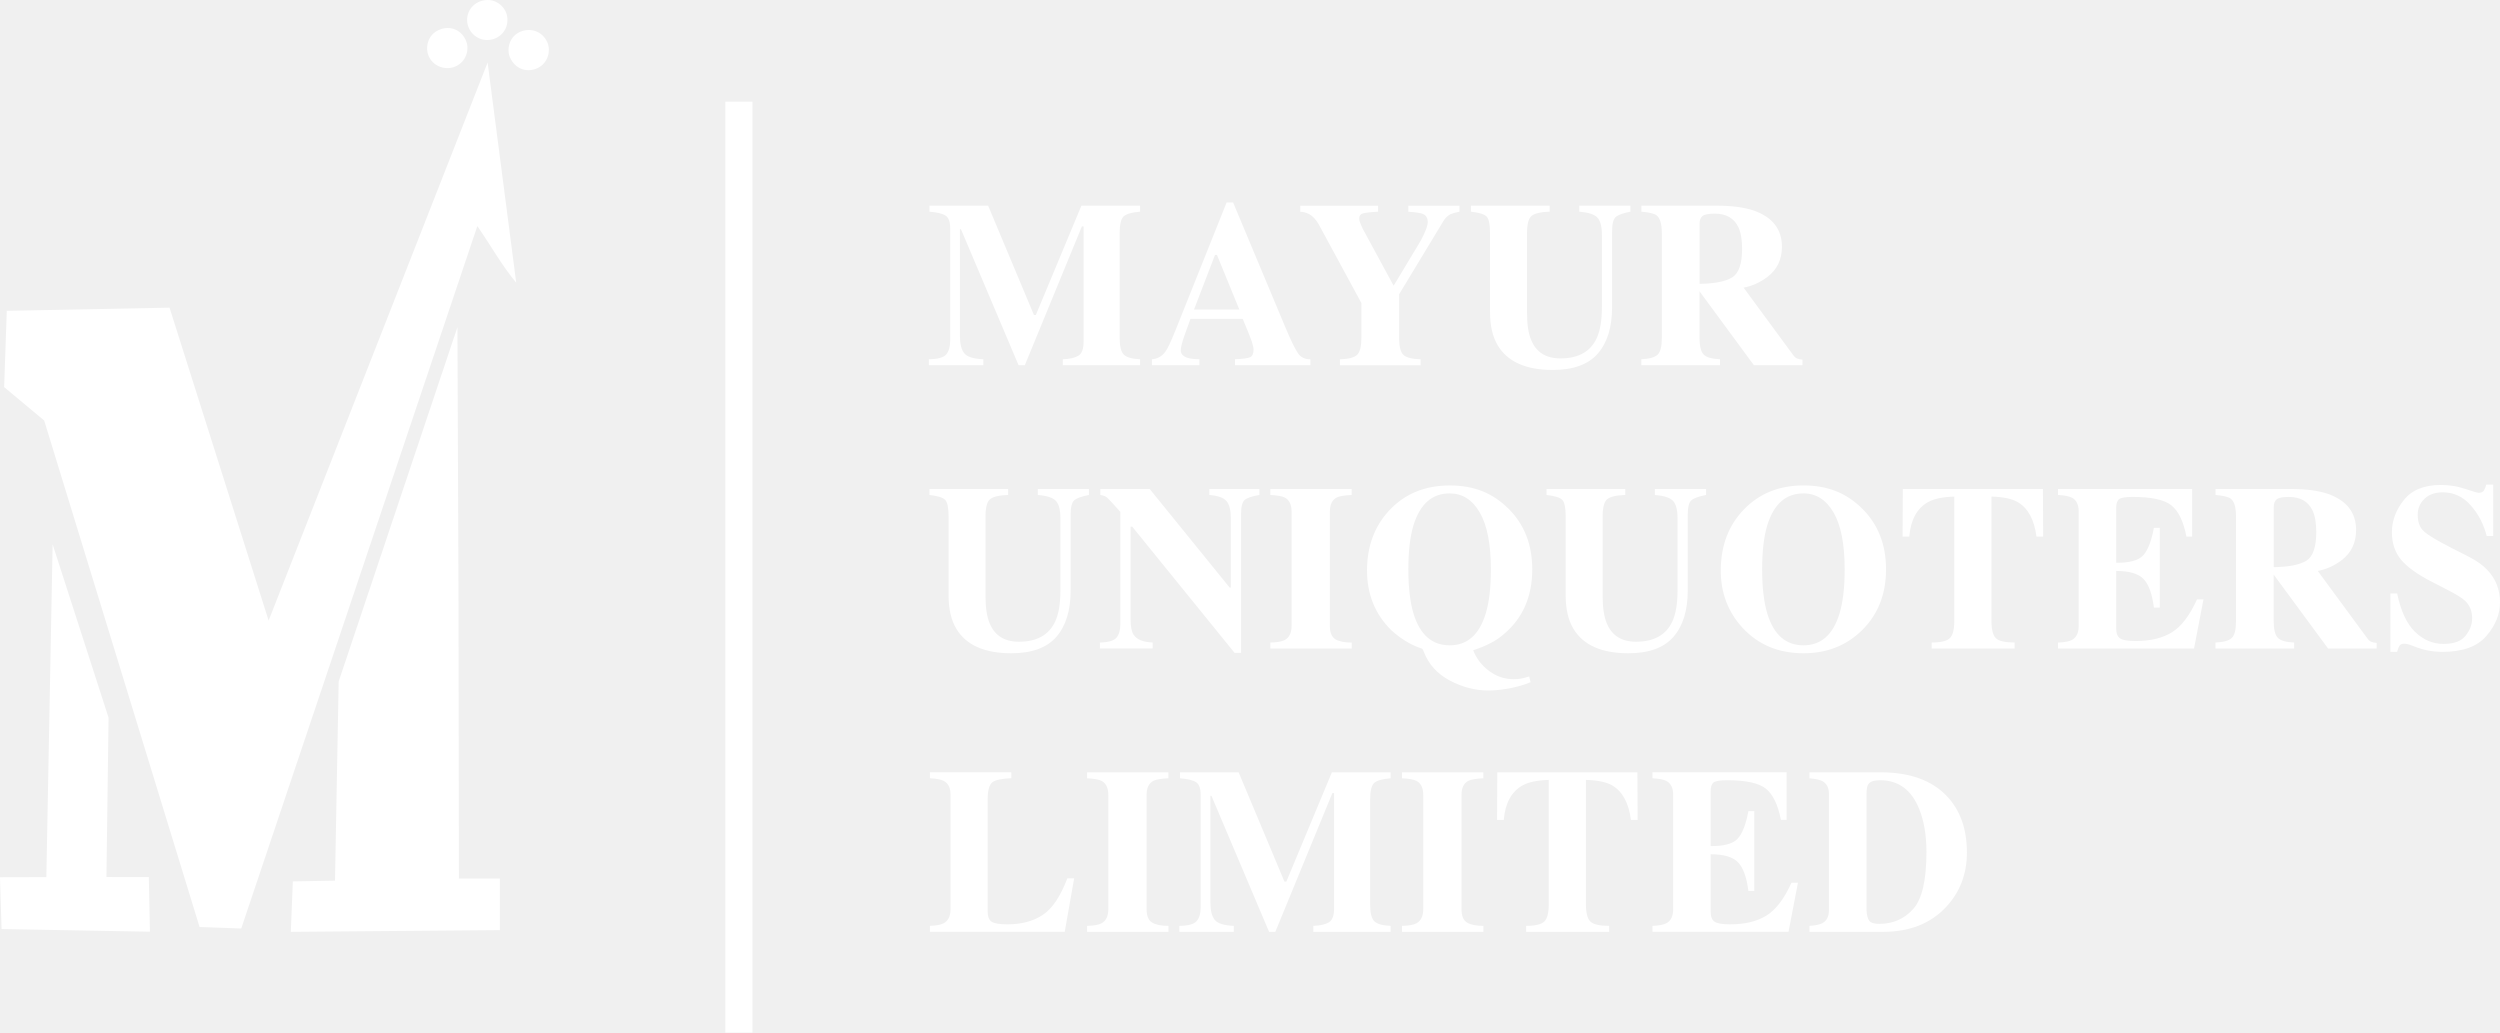
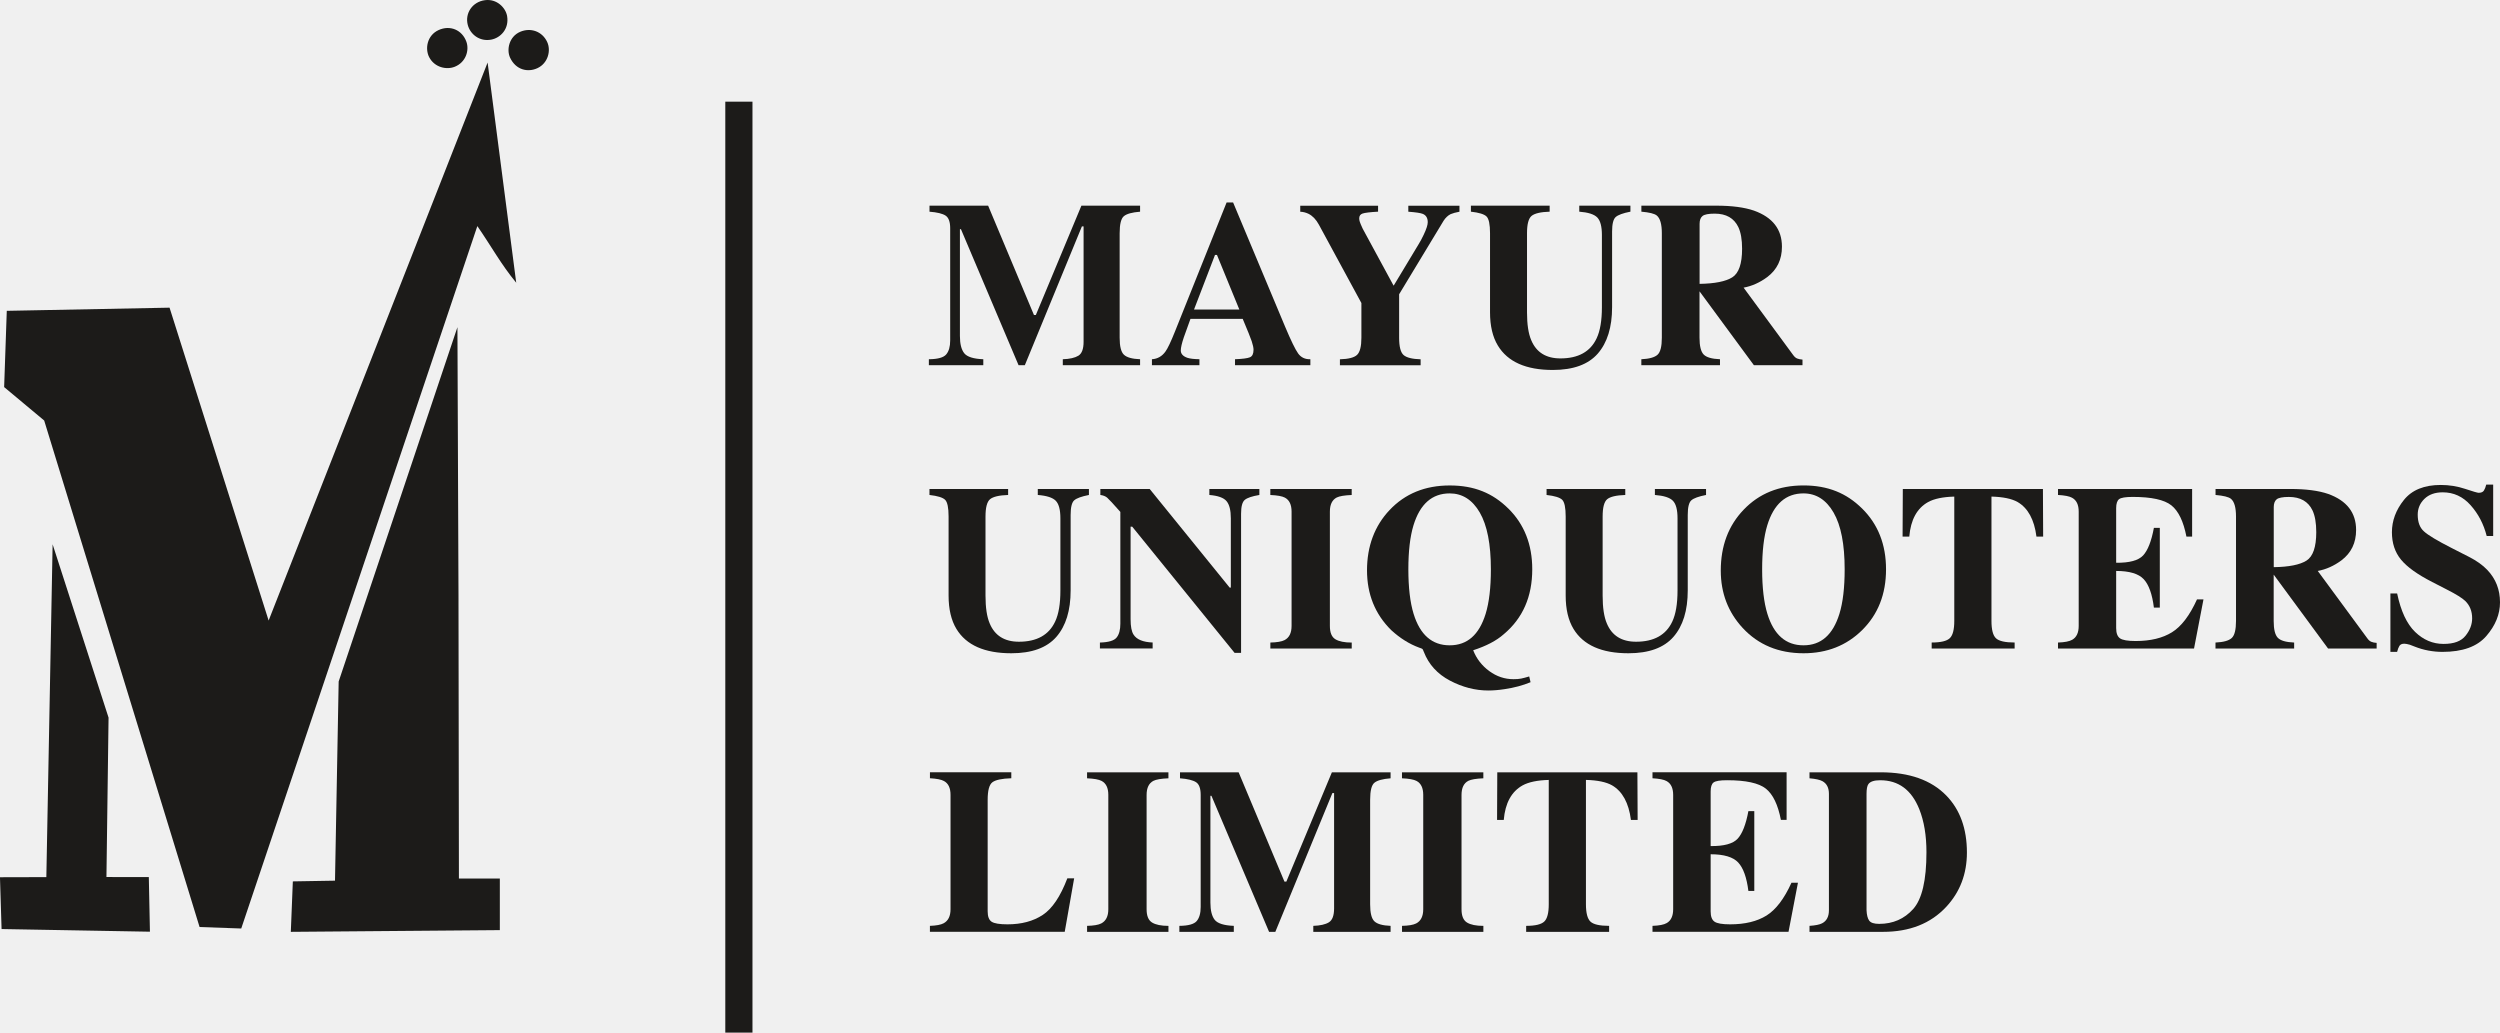
<svg xmlns="http://www.w3.org/2000/svg" width="184" height="76" viewBox="0 0 184 76" fill="none">
  <g clip-path="url(#clip0_2043_200)">
-     <path d="M3.252 30.95L0.305 28.49L0.499 22.877L12.479 22.644L19.771 45.672L35.888 4.603L37.994 20.809C36.87 19.45 36.17 18.138 35.132 16.64L17.755 68.338L14.689 68.229L3.252 30.95ZM36.788 64.662H33.776L33.745 43.782L33.667 24.08L24.926 50.159L24.656 64.817L21.553 64.87L21.404 68.584L36.788 68.457V64.662ZM10.955 64.554L7.834 64.549L7.99 52.818L3.873 40.061L3.411 64.556L-0.002 64.565L0.116 68.378L11.035 68.573L10.953 64.554H10.955ZM31.592 4.214C31.978 4.958 32.859 5.162 33.477 4.91C34.305 4.572 34.545 3.688 34.329 3.079C34.019 2.204 33.131 1.826 32.283 2.212C31.434 2.598 31.264 3.581 31.59 4.214H31.592ZM34.427 1.831C34.606 2.522 35.291 3.076 36.147 2.918C36.834 2.791 37.486 2.133 37.323 1.182C37.218 0.572 36.567 -0.105 35.692 0.013C34.758 0.138 34.208 0.985 34.427 1.831ZM37.541 4.243C37.963 5.148 38.847 5.35 39.562 5.013C40.332 4.651 40.568 3.725 40.274 3.092C39.906 2.3 39.056 2.019 38.3 2.335C37.461 2.686 37.271 3.662 37.541 4.243Z" fill="white" />
-     <path d="M54.382 7.484V76" stroke="white" stroke-width="2" stroke-miterlimit="10" />
-     <path d="M68.368 26.44C69.02 26.434 69.444 26.317 69.64 26.087C69.836 25.857 69.934 25.514 69.934 25.056V16.801C69.934 16.329 69.821 16.02 69.598 15.871C69.375 15.722 68.978 15.625 68.411 15.581V15.139H72.727L76.098 23.182H76.239L79.591 15.139H83.91V15.581C83.33 15.627 82.935 15.733 82.723 15.906C82.511 16.077 82.406 16.498 82.406 17.167V24.854C82.406 25.493 82.511 25.911 82.723 26.109C82.935 26.308 83.33 26.418 83.91 26.44V26.881H78.222V26.44C78.73 26.424 79.112 26.337 79.368 26.181C79.623 26.025 79.752 25.684 79.752 25.159V16.665H79.627L75.427 26.881H74.967L70.726 16.869H70.65V24.727C70.65 25.306 70.755 25.73 70.967 25.997C71.179 26.264 71.647 26.413 72.371 26.44V26.881H68.364V26.44H68.368Z" fill="white" />
-     <path d="M84.783 26.44C85.197 26.413 85.528 26.223 85.778 25.872C85.94 25.651 86.172 25.164 86.473 24.412L90.279 14.9H90.756L94.578 24.03C95.008 25.054 95.329 25.714 95.541 26.012C95.753 26.309 96.054 26.451 96.443 26.44V26.881H90.897V26.44C91.455 26.418 91.821 26.37 91.997 26.295C92.173 26.221 92.26 26.034 92.26 25.734C92.26 25.598 92.215 25.392 92.126 25.115C92.07 24.951 91.995 24.752 91.899 24.521L91.464 23.469H87.618C87.366 24.159 87.205 24.609 87.132 24.819C86.982 25.265 86.906 25.591 86.906 25.795C86.906 26.043 87.071 26.225 87.399 26.337C87.595 26.4 87.886 26.433 88.278 26.438V26.879H84.782V26.438L84.783 26.44ZM91.216 22.784L89.568 18.761H89.425L87.879 22.784H91.218H91.216Z" fill="white" />
-     <path d="M101.426 15.137V15.579C100.835 15.612 100.456 15.658 100.288 15.715C100.121 15.772 100.038 15.889 100.038 16.071C100.038 16.151 100.052 16.237 100.083 16.331C100.114 16.424 100.184 16.592 100.297 16.836L102.561 21.011H102.582L104.42 17.958C104.538 17.77 104.659 17.542 104.788 17.27C104.984 16.856 105.082 16.551 105.082 16.355C105.082 16.049 104.962 15.845 104.723 15.744C104.562 15.676 104.204 15.623 103.652 15.582V15.141H107.416V15.582C107.143 15.634 106.925 15.693 106.764 15.761C106.557 15.867 106.385 16.033 106.245 16.253L102.976 21.658V24.857C102.976 25.519 103.086 25.945 103.309 26.135C103.53 26.324 103.947 26.427 104.558 26.444V26.885H98.618V26.444C99.254 26.427 99.677 26.317 99.885 26.113C100.094 25.909 100.199 25.491 100.199 24.857V22.304L97.07 16.535C96.864 16.156 96.61 15.889 96.309 15.737C96.108 15.641 95.905 15.59 95.698 15.584V15.143H101.428L101.426 15.137Z" fill="white" />
-     <path d="M114.054 15.137V15.579C113.39 15.601 112.946 15.706 112.723 15.891C112.5 16.077 112.388 16.502 112.388 17.165V22.988C112.388 23.872 112.491 24.554 112.698 25.035C113.071 25.931 113.789 26.379 114.847 26.379C116.163 26.379 117.053 25.885 117.515 24.894C117.771 24.35 117.9 23.589 117.9 22.609V17.292C117.9 16.671 117.787 16.242 117.561 16.007C117.334 15.772 116.892 15.63 116.234 15.579V15.137H119.999V15.579C119.451 15.685 119.091 15.818 118.915 15.974C118.739 16.13 118.65 16.487 118.65 17.048V22.605C118.65 24.081 118.298 25.221 117.597 26.025C116.894 26.828 115.79 27.229 114.284 27.229C112.315 27.229 110.969 26.631 110.244 25.436C109.859 24.802 109.666 23.984 109.666 22.982V17.165C109.666 16.513 109.58 16.103 109.41 15.934C109.24 15.764 108.857 15.647 108.259 15.579V15.137H114.048H114.054Z" fill="white" />
-     <path d="M120.807 26.44C121.387 26.413 121.782 26.302 121.994 26.109C122.206 25.918 122.311 25.499 122.311 24.854V17.167C122.311 16.498 122.186 16.062 121.934 15.858C121.768 15.724 121.391 15.63 120.805 15.579V15.137H126.317C127.461 15.137 128.385 15.259 129.094 15.502C130.466 15.994 131.151 16.878 131.151 18.158C131.151 19.103 130.792 19.846 130.072 20.39C129.523 20.798 128.941 21.057 128.329 21.171L131.968 26.118C132.063 26.254 132.164 26.343 132.269 26.385C132.374 26.427 132.507 26.455 132.663 26.466V26.881H129.088L125.092 21.451H125.084V24.854C125.084 25.464 125.184 25.876 125.385 26.087C125.587 26.299 125.987 26.416 126.591 26.44V26.881H120.802V26.44H120.807ZM127.495 20.412C127.977 20.109 128.218 19.41 128.218 18.312C128.218 17.64 128.126 17.108 127.943 16.717C127.626 16.055 127.046 15.724 126.203 15.724C125.746 15.724 125.445 15.783 125.304 15.899C125.162 16.014 125.09 16.206 125.09 16.472V20.892C126.21 20.875 127.013 20.715 127.495 20.412Z" fill="white" />
-     <path d="M74.198 35.989V36.43C73.535 36.452 73.091 36.557 72.868 36.742C72.645 36.928 72.533 37.353 72.533 38.017V43.839C72.533 44.723 72.636 45.405 72.843 45.887C73.216 46.782 73.934 47.231 74.992 47.231C76.308 47.231 77.198 46.736 77.66 45.745C77.918 45.201 78.045 44.44 78.045 43.46V38.143C78.045 37.522 77.932 37.094 77.706 36.858C77.479 36.623 77.039 36.481 76.381 36.43V35.989H80.145V36.43C79.598 36.537 79.237 36.669 79.061 36.825C78.886 36.981 78.799 37.338 78.799 37.899V43.456C78.799 44.933 78.447 46.072 77.746 46.876C77.042 47.679 75.938 48.08 74.432 48.08C72.464 48.08 71.117 47.483 70.392 46.288C70.008 45.653 69.816 44.835 69.816 43.833V38.017C69.816 37.364 69.731 36.954 69.56 36.785C69.39 36.616 69.007 36.498 68.409 36.43V35.989H74.198Z" fill="white" />
-     <path d="M80.954 47.291C81.59 47.275 81.999 47.152 82.183 46.922C82.367 46.692 82.458 46.356 82.458 45.907V37.676C81.934 37.083 81.61 36.733 81.488 36.629C81.365 36.524 81.198 36.458 80.986 36.43V35.989H84.617L90.505 43.249H90.589V38.143C90.589 37.555 90.484 37.136 90.273 36.884C90.063 36.632 89.641 36.481 89.008 36.43V35.989H92.69V36.43C92.155 36.52 91.796 36.641 91.615 36.792C91.433 36.945 91.343 37.283 91.343 37.812V48.052H90.866L83.33 38.761H83.212V45.574C83.212 46.109 83.284 46.486 83.43 46.709C83.658 47.067 84.127 47.26 84.834 47.288V47.729H80.954V47.288V47.291Z" fill="white" />
-     <path d="M93.496 47.291C93.982 47.28 94.33 47.221 94.542 47.113C94.888 46.933 95.06 46.584 95.06 46.069V37.653C95.06 37.142 94.895 36.8 94.567 36.625C94.366 36.518 94.009 36.454 93.496 36.432V35.991H99.485V36.432C98.95 36.454 98.582 36.516 98.381 36.617C98.046 36.792 97.879 37.138 97.879 37.654V46.071C97.879 46.558 98.013 46.883 98.281 47.047C98.549 47.211 98.95 47.293 99.487 47.293V47.734H93.498V47.293L93.496 47.291Z" fill="white" />
-     <path d="M111.009 37.423C112.185 38.583 112.774 40.076 112.774 41.903C112.774 43.916 112.074 45.508 110.675 46.679C110.14 47.154 109.39 47.547 108.426 47.859C108.67 48.481 109.066 48.992 109.609 49.391C110.153 49.79 110.748 49.988 111.395 49.988C111.618 49.988 111.806 49.974 111.96 49.942C112.114 49.911 112.31 49.86 112.549 49.786L112.649 50.211C112.074 50.448 111.442 50.617 110.749 50.72C110.309 50.788 109.907 50.821 109.544 50.821C108.58 50.821 107.636 50.578 106.713 50.091C105.79 49.604 105.151 48.9 104.794 47.979C104.748 47.859 104.716 47.789 104.694 47.767C104.672 47.745 104.591 47.711 104.451 47.666C103.726 47.4 103.041 46.971 102.394 46.378C101.207 45.207 100.612 43.739 100.612 41.975C100.612 40.21 101.167 38.708 102.276 37.537C103.414 36.333 104.888 35.73 106.7 35.73C108.513 35.73 109.865 36.296 111.009 37.426V37.423ZM109.343 45.179C109.6 44.343 109.729 43.251 109.729 41.905C109.729 40.055 109.457 38.662 108.912 37.722C108.368 36.783 107.628 36.314 106.697 36.314C105.401 36.314 104.513 37.097 104.032 38.664C103.78 39.495 103.655 40.576 103.655 41.905C103.655 43.234 103.784 44.348 104.041 45.179C104.516 46.723 105.401 47.495 106.697 47.495C107.993 47.495 108.863 46.723 109.343 45.179Z" fill="white" />
-     <path d="M119.62 35.989V36.43C118.956 36.452 118.512 36.557 118.289 36.742C118.066 36.928 117.954 37.353 117.954 38.017V43.839C117.954 44.723 118.057 45.405 118.264 45.887C118.637 46.782 119.353 47.231 120.414 47.231C121.73 47.231 122.619 46.736 123.082 45.745C123.337 45.201 123.466 44.44 123.466 43.46V38.143C123.466 37.522 123.354 37.094 123.127 36.858C122.9 36.623 122.458 36.481 121.8 36.43V35.989H125.565V36.43C125.017 36.537 124.657 36.669 124.481 36.825C124.305 36.981 124.218 37.338 124.218 37.899V43.456C124.218 44.933 123.866 46.072 123.163 46.876C122.46 47.679 121.356 48.08 119.85 48.08C117.882 48.08 116.535 47.483 115.81 46.288C115.426 45.653 115.234 44.835 115.234 43.833V38.017C115.234 37.364 115.148 36.954 114.978 36.785C114.808 36.616 114.425 36.498 113.827 36.43V35.989H119.616H119.62Z" fill="white" />
-     <path d="M137.047 37.423C138.223 38.583 138.812 40.076 138.812 41.903C138.812 43.73 138.223 45.223 137.047 46.383C135.898 47.514 134.462 48.08 132.739 48.08C130.91 48.08 129.418 47.461 128.264 46.221C127.187 45.056 126.649 43.648 126.649 41.997C126.649 40.175 127.212 38.68 128.338 37.509C129.476 36.322 130.943 35.728 132.739 35.728C134.535 35.728 135.903 36.294 137.047 37.425V37.423ZM135.381 45.179C135.639 44.343 135.767 43.251 135.767 41.905C135.767 40.055 135.496 38.662 134.95 37.722C134.406 36.783 133.667 36.314 132.735 36.314C131.439 36.314 130.551 37.097 130.071 38.664C129.819 39.495 129.694 40.576 129.694 41.905C129.694 43.234 129.822 44.348 130.08 45.179C130.555 46.723 131.439 47.495 132.735 47.495C134.031 47.495 134.901 46.723 135.381 45.179Z" fill="white" />
-     <path d="M140.047 35.989H150.36L150.376 39.493H149.883C149.722 38.239 149.258 37.392 148.495 36.948C148.065 36.704 147.424 36.572 146.572 36.548V45.701C146.572 46.341 146.682 46.766 146.902 46.975C147.123 47.185 147.581 47.289 148.277 47.289V47.731H142.171V47.289C142.84 47.289 143.284 47.183 143.505 46.971C143.726 46.76 143.835 46.335 143.835 45.703V36.55C142.997 36.572 142.358 36.706 141.912 36.95C141.093 37.404 140.629 38.252 140.523 39.495H140.03L140.047 35.991V35.989Z" fill="white" />
-     <path d="M151.469 47.733V47.291C151.96 47.275 152.308 47.207 152.515 47.087C152.832 46.907 152.992 46.567 152.992 46.069V37.653C152.992 37.147 152.827 36.807 152.499 36.632C152.308 36.526 151.966 36.458 151.469 36.43V35.989H161.34V39.493H160.921C160.704 38.373 160.334 37.607 159.812 37.193C159.29 36.779 158.34 36.573 156.965 36.573C156.441 36.573 156.107 36.629 155.964 36.739C155.823 36.849 155.75 37.068 155.75 37.397V41.419C156.725 41.431 157.387 41.25 157.733 40.881C158.079 40.509 158.344 39.833 158.527 38.849H158.962V44.721H158.527C158.404 43.732 158.155 43.034 157.778 42.629C157.401 42.225 156.725 42.022 155.75 42.022V46.231C155.75 46.598 155.843 46.848 156.031 46.981C156.218 47.113 156.602 47.179 157.182 47.179C158.275 47.179 159.167 46.964 159.859 46.534C160.55 46.104 161.164 45.298 161.699 44.116H162.176L161.481 47.731H151.469V47.733Z" fill="white" />
-     <path d="M163.065 47.291C163.645 47.264 164.041 47.154 164.253 46.96C164.465 46.769 164.57 46.35 164.57 45.705V38.018C164.57 37.349 164.445 36.913 164.193 36.709C164.026 36.575 163.649 36.481 163.064 36.43V35.989H168.576C169.719 35.989 170.644 36.11 171.352 36.353C172.724 36.846 173.409 37.73 173.409 39.009C173.409 39.954 173.051 40.697 172.331 41.241C171.782 41.649 171.2 41.908 170.587 42.022L174.227 46.97C174.321 47.106 174.423 47.194 174.528 47.236C174.633 47.279 174.765 47.306 174.921 47.317V47.733H171.347L167.35 42.302H167.343V45.705C167.343 46.315 167.443 46.727 167.644 46.938C167.845 47.15 168.246 47.267 168.849 47.291V47.733H163.06V47.291H163.065ZM169.754 41.263C170.236 40.96 170.477 40.261 170.477 39.164C170.477 38.491 170.384 37.96 170.201 37.568C169.884 36.906 169.304 36.575 168.461 36.575C168.005 36.575 167.704 36.634 167.562 36.75C167.421 36.866 167.348 37.057 167.348 37.324V41.743C168.469 41.727 169.272 41.566 169.754 41.263Z" fill="white" />
-     <path d="M175.936 43.677H176.429C176.701 44.975 177.141 45.92 177.75 46.508C178.359 47.096 179.055 47.392 179.84 47.392C180.625 47.392 181.145 47.19 181.468 46.786C181.791 46.381 181.95 45.955 181.95 45.508C181.95 44.988 181.781 44.563 181.446 44.234C181.223 44.019 180.774 43.739 180.096 43.394L179.005 42.833C177.921 42.278 177.158 41.73 176.712 41.186C176.266 40.642 176.045 39.973 176.045 39.173C176.045 38.324 176.34 37.531 176.929 36.796C177.518 36.06 178.423 35.693 179.639 35.693C180.259 35.693 180.857 35.788 181.437 35.981C182.015 36.175 182.345 36.27 182.429 36.27C182.615 36.27 182.744 36.215 182.815 36.105C182.885 35.994 182.943 35.849 182.987 35.667H183.498V39.45H183.021C182.798 38.574 182.403 37.818 181.839 37.186C181.276 36.551 180.591 36.235 179.784 36.235C179.217 36.235 178.769 36.395 178.439 36.715C178.109 37.035 177.944 37.425 177.944 37.882C177.944 38.432 178.098 38.842 178.408 39.114C178.711 39.392 179.393 39.8 180.447 40.337L181.713 40.982C182.276 41.27 182.726 41.59 183.061 41.942C183.688 42.598 184 43.394 184 44.333C184 45.21 183.665 46.036 182.992 46.813C182.32 47.591 181.243 47.979 179.762 47.979C179.422 47.979 179.077 47.946 178.729 47.882C178.381 47.817 178.037 47.716 177.696 47.58L177.366 47.453C177.29 47.431 177.216 47.413 177.143 47.398C177.073 47.383 177.011 47.376 176.962 47.376C176.786 47.376 176.667 47.429 176.6 47.532C176.534 47.637 176.476 47.786 176.427 47.977H175.934V43.675L175.936 43.677Z" fill="white" />
-     <path d="M68.444 68.143C68.911 68.126 69.247 68.064 69.448 67.955C69.789 67.773 69.959 67.429 69.959 66.918V58.502C69.959 57.996 69.798 57.656 69.473 57.482C69.283 57.375 68.94 57.307 68.444 57.279V56.838H74.432V57.279C73.734 57.301 73.27 57.401 73.04 57.575C72.808 57.75 72.692 58.18 72.692 58.866V67.078C72.692 67.462 72.792 67.718 72.99 67.843C73.187 67.968 73.573 68.031 74.148 68.031C75.179 68.031 76.045 67.801 76.745 67.339C77.445 66.878 78.048 65.981 78.556 64.646H79.058L78.364 68.582H68.442V68.141L68.444 68.143Z" fill="white" />
-     <path d="M80.008 68.143C80.493 68.132 80.841 68.073 81.053 67.964C81.4 67.784 81.572 67.435 81.572 66.92V58.504C81.572 57.993 81.407 57.651 81.079 57.476C80.878 57.37 80.52 57.305 80.008 57.283V56.842H85.996V57.283C85.461 57.305 85.094 57.368 84.892 57.469C84.557 57.643 84.39 57.989 84.39 58.506V66.922C84.39 67.409 84.524 67.734 84.793 67.898C85.061 68.062 85.461 68.144 85.998 68.144V68.586H80.009V68.144L80.008 68.143Z" fill="white" />
-     <path d="M86.804 68.143C87.457 68.137 87.881 68.019 88.077 67.79C88.272 67.56 88.37 67.216 88.37 66.758V58.504C88.37 58.031 88.258 57.722 88.035 57.574C87.812 57.425 87.415 57.327 86.848 57.283V56.842H91.163L94.535 64.885H94.676L98.027 56.842H102.347V57.283C101.767 57.329 101.372 57.436 101.159 57.608C100.947 57.779 100.842 58.2 100.842 58.87V66.556C100.842 67.196 100.947 67.613 101.159 67.812C101.372 68.01 101.767 68.121 102.347 68.143V68.584H96.659V68.143C97.166 68.126 97.549 68.04 97.805 67.883C98.06 67.727 98.189 67.387 98.189 66.861V58.368H98.064L93.864 68.584H93.404L89.162 58.572H89.086V66.429C89.086 67.008 89.192 67.433 89.403 67.7C89.616 67.966 90.083 68.115 90.808 68.143V68.584H86.801V68.143H86.804Z" fill="white" />
-     <path d="M103.186 68.143C103.672 68.132 104.02 68.073 104.232 67.964C104.578 67.784 104.75 67.435 104.75 66.92V58.504C104.75 57.993 104.585 57.651 104.257 57.476C104.056 57.37 103.699 57.305 103.186 57.283V56.842H109.174V57.283C108.64 57.305 108.272 57.368 108.07 57.469C107.735 57.643 107.568 57.989 107.568 58.506V66.922C107.568 67.409 107.703 67.734 107.971 67.898C108.239 68.062 108.64 68.144 109.176 68.144V68.586H103.188V68.144L103.186 68.143Z" fill="white" />
-     <path d="M110.2 56.842H120.513L120.53 60.346H120.037C119.875 59.092 119.411 58.245 118.648 57.801C118.219 57.557 117.577 57.425 116.725 57.401V66.554C116.725 67.194 116.836 67.619 117.055 67.828C117.276 68.038 117.735 68.143 118.431 68.143V68.584H112.325V68.143C112.993 68.143 113.437 68.036 113.659 67.825C113.88 67.613 113.988 67.189 113.988 66.556V57.403C113.151 57.425 112.511 57.559 112.065 57.803C111.246 58.258 110.782 59.105 110.677 60.348H110.184L110.2 56.844V56.842Z" fill="white" />
-     <path d="M121.623 68.584V68.143C122.114 68.126 122.462 68.058 122.668 67.939C122.986 67.758 123.145 67.418 123.145 66.92V58.504C123.145 57.998 122.98 57.658 122.652 57.483C122.462 57.377 122.119 57.309 121.623 57.281V56.84H131.494V60.344H131.075C130.857 59.224 130.488 58.458 129.966 58.044C129.444 57.631 128.494 57.425 127.118 57.425C126.594 57.425 126.261 57.48 126.118 57.59C125.976 57.7 125.904 57.919 125.904 58.248V62.271C126.879 62.282 127.541 62.102 127.887 61.732C128.233 61.361 128.498 60.684 128.681 59.701H129.116V65.573H128.681C128.557 64.584 128.309 63.885 127.932 63.48C127.555 63.076 126.879 62.874 125.904 62.874V67.082C125.904 67.45 125.996 67.7 126.185 67.832C126.371 67.964 126.756 68.031 127.336 68.031C128.429 68.031 129.32 67.815 130.013 67.385C130.703 66.955 131.318 66.15 131.852 64.968H132.329L131.635 68.582H121.623V68.584Z" fill="white" />
-     <path d="M133.179 68.143C133.609 68.115 133.919 68.052 134.107 67.955C134.443 67.781 134.609 67.461 134.609 66.997V58.428C134.609 57.982 134.45 57.671 134.133 57.495C133.948 57.393 133.631 57.322 133.179 57.283V56.842H138.416C140.529 56.842 142.14 57.414 143.251 58.555C144.261 59.596 144.765 60.993 144.765 62.747C144.765 64.319 144.257 65.652 143.242 66.744C142.099 67.972 140.549 68.584 138.591 68.584H133.179V68.143ZM137.575 67.76C137.689 67.918 137.933 67.997 138.307 67.997C139.322 67.997 140.156 67.633 140.808 66.907C141.461 66.181 141.787 64.786 141.787 62.719C141.787 61.491 141.611 60.438 141.259 59.555C140.69 58.136 139.731 57.426 138.381 57.426C137.935 57.426 137.645 57.522 137.511 57.715C137.422 57.84 137.377 58.079 137.377 58.436V66.988C137.393 67.345 137.459 67.602 137.573 67.76H137.575Z" fill="white" />
+     <path d="M3.252 30.95L0.305 28.49L0.499 22.877L12.479 22.644L19.771 45.672L35.888 4.603L37.994 20.809C36.87 19.45 36.17 18.138 35.132 16.64L17.755 68.338L14.689 68.229L3.252 30.95ZM36.788 64.662H33.776L33.745 43.782L33.667 24.08L24.926 50.159L24.656 64.817L21.553 64.87L21.404 68.584L36.788 68.457V64.662ZM10.955 64.554L7.834 64.549L7.99 52.818L3.873 40.061L3.411 64.556L-0.002 64.565L0.116 68.378L11.035 68.573L10.953 64.554H10.955ZM31.592 4.214C31.978 4.958 32.859 5.162 33.477 4.91C34.305 4.572 34.545 3.688 34.329 3.079C34.019 2.204 33.131 1.826 32.283 2.212C31.434 2.598 31.264 3.581 31.59 4.214H31.592ZM34.427 1.831C34.606 2.522 35.291 3.076 36.147 2.918C36.834 2.791 37.486 2.133 37.323 1.182C37.218 0.572 36.567 -0.105 35.692 0.013C34.758 0.138 34.208 0.985 34.427 1.831ZM37.541 4.243C37.963 5.148 38.847 5.35 39.562 5.013C40.332 4.651 40.568 3.725 40.274 3.092C39.906 2.3 39.056 2.019 38.3 2.335C37.461 2.686 37.271 3.662 37.541 4.243Z" fill="#1C1B19" />
+     <path d="M54.382 7.484V76" stroke="#1C1B19" stroke-width="2" stroke-miterlimit="10" />
+     <path d="M68.368 26.44C69.02 26.434 69.444 26.317 69.64 26.087C69.836 25.857 69.934 25.514 69.934 25.056V16.801C69.934 16.329 69.821 16.02 69.598 15.871C69.375 15.722 68.978 15.625 68.411 15.581V15.139H72.727L76.098 23.182H76.239L79.591 15.139H83.91V15.581C83.33 15.627 82.935 15.733 82.723 15.906C82.511 16.077 82.406 16.498 82.406 17.167V24.854C82.406 25.493 82.511 25.911 82.723 26.109C82.935 26.308 83.33 26.418 83.91 26.44V26.881H78.222V26.44C78.73 26.424 79.112 26.337 79.368 26.181C79.623 26.025 79.752 25.684 79.752 25.159V16.665H79.627L75.427 26.881H74.967L70.726 16.869H70.65V24.727C70.65 25.306 70.755 25.73 70.967 25.997C71.179 26.264 71.647 26.413 72.371 26.44V26.881H68.364V26.44H68.368Z" fill="#1C1B19" />
+     <path d="M84.783 26.44C85.197 26.413 85.528 26.223 85.778 25.872C85.94 25.651 86.172 25.164 86.473 24.412L90.279 14.9H90.756L94.578 24.03C95.008 25.054 95.329 25.714 95.541 26.012C95.753 26.309 96.054 26.451 96.443 26.44V26.881H90.897V26.44C91.455 26.418 91.821 26.37 91.997 26.295C92.173 26.221 92.26 26.034 92.26 25.734C92.26 25.598 92.215 25.392 92.126 25.115C92.07 24.951 91.995 24.752 91.899 24.521L91.464 23.469H87.618C87.366 24.159 87.205 24.609 87.132 24.819C86.982 25.265 86.906 25.591 86.906 25.795C86.906 26.043 87.071 26.225 87.399 26.337C87.595 26.4 87.886 26.433 88.278 26.438V26.879H84.782V26.438L84.783 26.44ZM91.216 22.784L89.568 18.761H89.425L87.879 22.784H91.218H91.216Z" fill="#1C1B19" />
+     <path d="M101.426 15.137V15.579C100.835 15.612 100.456 15.658 100.288 15.715C100.121 15.772 100.038 15.889 100.038 16.071C100.038 16.151 100.052 16.237 100.083 16.331C100.114 16.424 100.184 16.592 100.297 16.836L102.561 21.011H102.582L104.42 17.958C104.538 17.77 104.659 17.542 104.788 17.27C104.984 16.856 105.082 16.551 105.082 16.355C105.082 16.049 104.962 15.845 104.723 15.744C104.562 15.676 104.204 15.623 103.652 15.582V15.141H107.416V15.582C107.143 15.634 106.925 15.693 106.764 15.761C106.557 15.867 106.385 16.033 106.245 16.253L102.976 21.658V24.857C102.976 25.519 103.086 25.945 103.309 26.135C103.53 26.324 103.947 26.427 104.558 26.444V26.885H98.618V26.444C99.254 26.427 99.677 26.317 99.885 26.113C100.094 25.909 100.199 25.491 100.199 24.857V22.304L97.07 16.535C96.864 16.156 96.61 15.889 96.309 15.737C96.108 15.641 95.905 15.59 95.698 15.584V15.143H101.428L101.426 15.137Z" fill="#1C1B19" />
+     <path d="M114.054 15.137V15.579C113.39 15.601 112.946 15.706 112.723 15.891C112.5 16.077 112.388 16.502 112.388 17.165V22.988C112.388 23.872 112.491 24.554 112.698 25.035C113.071 25.931 113.789 26.379 114.847 26.379C116.163 26.379 117.053 25.885 117.515 24.894C117.771 24.35 117.9 23.589 117.9 22.609V17.292C117.9 16.671 117.787 16.242 117.561 16.007C117.334 15.772 116.892 15.63 116.234 15.579V15.137H119.999V15.579C119.451 15.685 119.091 15.818 118.915 15.974C118.739 16.13 118.65 16.487 118.65 17.048V22.605C118.65 24.081 118.298 25.221 117.597 26.025C116.894 26.828 115.79 27.229 114.284 27.229C112.315 27.229 110.969 26.631 110.244 25.436C109.859 24.802 109.666 23.984 109.666 22.982V17.165C109.666 16.513 109.58 16.103 109.41 15.934C109.24 15.764 108.857 15.647 108.259 15.579V15.137H114.048H114.054Z" fill="#1C1B19" />
+     <path d="M120.807 26.44C121.387 26.413 121.782 26.302 121.994 26.109C122.206 25.918 122.311 25.499 122.311 24.854V17.167C122.311 16.498 122.186 16.062 121.934 15.858C121.768 15.724 121.391 15.63 120.805 15.579V15.137H126.317C127.461 15.137 128.385 15.259 129.094 15.502C130.466 15.994 131.151 16.878 131.151 18.158C131.151 19.103 130.792 19.846 130.072 20.39C129.523 20.798 128.941 21.057 128.329 21.171L131.968 26.118C132.063 26.254 132.164 26.343 132.269 26.385C132.374 26.427 132.507 26.455 132.663 26.466V26.881H129.088L125.092 21.451H125.084V24.854C125.084 25.464 125.184 25.876 125.385 26.087C125.587 26.299 125.987 26.416 126.591 26.44V26.881H120.802V26.44H120.807ZM127.495 20.412C127.977 20.109 128.218 19.41 128.218 18.312C128.218 17.64 128.126 17.108 127.943 16.717C127.626 16.055 127.046 15.724 126.203 15.724C125.746 15.724 125.445 15.783 125.304 15.899C125.162 16.014 125.09 16.206 125.09 16.472V20.892C126.21 20.875 127.013 20.715 127.495 20.412Z" fill="#1C1B19" />
+     <path d="M74.198 35.989V36.43C73.535 36.452 73.091 36.557 72.868 36.742C72.645 36.928 72.533 37.353 72.533 38.017V43.839C72.533 44.723 72.636 45.405 72.843 45.887C73.216 46.782 73.934 47.231 74.992 47.231C76.308 47.231 77.198 46.736 77.66 45.745C77.918 45.201 78.045 44.44 78.045 43.46V38.143C78.045 37.522 77.932 37.094 77.706 36.858C77.479 36.623 77.039 36.481 76.381 36.43V35.989H80.145V36.43C79.598 36.537 79.237 36.669 79.061 36.825C78.886 36.981 78.799 37.338 78.799 37.899V43.456C78.799 44.933 78.447 46.072 77.746 46.876C77.042 47.679 75.938 48.08 74.432 48.08C72.464 48.08 71.117 47.483 70.392 46.288C70.008 45.653 69.816 44.835 69.816 43.833V38.017C69.816 37.364 69.731 36.954 69.56 36.785C69.39 36.616 69.007 36.498 68.409 36.43V35.989H74.198Z" fill="#1C1B19" />
+     <path d="M80.954 47.291C81.59 47.275 81.999 47.152 82.183 46.922C82.367 46.692 82.458 46.356 82.458 45.907V37.676C81.934 37.083 81.61 36.733 81.488 36.629C81.365 36.524 81.198 36.458 80.986 36.43V35.989H84.617L90.505 43.249H90.589V38.143C90.589 37.555 90.484 37.136 90.273 36.884C90.063 36.632 89.641 36.481 89.008 36.43V35.989H92.69V36.43C92.155 36.52 91.796 36.641 91.615 36.792C91.433 36.945 91.343 37.283 91.343 37.812V48.052H90.866L83.33 38.761H83.212V45.574C83.212 46.109 83.284 46.486 83.43 46.709C83.658 47.067 84.127 47.26 84.834 47.288V47.729H80.954V47.288V47.291Z" fill="#1C1B19" />
+     <path d="M93.496 47.291C93.982 47.28 94.33 47.221 94.542 47.113C94.888 46.933 95.06 46.584 95.06 46.069V37.653C95.06 37.142 94.895 36.8 94.567 36.625C94.366 36.518 94.009 36.454 93.496 36.432V35.991H99.485V36.432C98.95 36.454 98.582 36.516 98.381 36.617C98.046 36.792 97.879 37.138 97.879 37.654V46.071C97.879 46.558 98.013 46.883 98.281 47.047C98.549 47.211 98.95 47.293 99.487 47.293V47.734H93.498V47.293L93.496 47.291Z" fill="#1C1B19" />
+     <path d="M111.009 37.423C112.185 38.583 112.774 40.076 112.774 41.903C112.774 43.916 112.074 45.508 110.675 46.679C110.14 47.154 109.39 47.547 108.426 47.859C108.67 48.481 109.066 48.992 109.609 49.391C110.153 49.79 110.748 49.988 111.395 49.988C111.618 49.988 111.806 49.974 111.96 49.942C112.114 49.911 112.31 49.86 112.549 49.786L112.649 50.211C112.074 50.448 111.442 50.617 110.749 50.72C110.309 50.788 109.907 50.821 109.544 50.821C108.58 50.821 107.636 50.578 106.713 50.091C105.79 49.604 105.151 48.9 104.794 47.979C104.748 47.859 104.716 47.789 104.694 47.767C104.672 47.745 104.591 47.711 104.451 47.666C103.726 47.4 103.041 46.971 102.394 46.378C101.207 45.207 100.612 43.739 100.612 41.975C100.612 40.21 101.167 38.708 102.276 37.537C103.414 36.333 104.888 35.73 106.7 35.73C108.513 35.73 109.865 36.296 111.009 37.426V37.423ZM109.343 45.179C109.6 44.343 109.729 43.251 109.729 41.905C109.729 40.055 109.457 38.662 108.912 37.722C108.368 36.783 107.628 36.314 106.697 36.314C105.401 36.314 104.513 37.097 104.032 38.664C103.78 39.495 103.655 40.576 103.655 41.905C103.655 43.234 103.784 44.348 104.041 45.179C104.516 46.723 105.401 47.495 106.697 47.495C107.993 47.495 108.863 46.723 109.343 45.179Z" fill="#1C1B19" />
+     <path d="M119.62 35.989V36.43C118.956 36.452 118.512 36.557 118.289 36.742C118.066 36.928 117.954 37.353 117.954 38.017V43.839C117.954 44.723 118.057 45.405 118.264 45.887C118.637 46.782 119.353 47.231 120.414 47.231C121.73 47.231 122.619 46.736 123.082 45.745C123.337 45.201 123.466 44.44 123.466 43.46V38.143C123.466 37.522 123.354 37.094 123.127 36.858C122.9 36.623 122.458 36.481 121.8 36.43V35.989H125.565V36.43C125.017 36.537 124.657 36.669 124.481 36.825C124.305 36.981 124.218 37.338 124.218 37.899V43.456C124.218 44.933 123.866 46.072 123.163 46.876C122.46 47.679 121.356 48.08 119.85 48.08C117.882 48.08 116.535 47.483 115.81 46.288C115.426 45.653 115.234 44.835 115.234 43.833V38.017C115.234 37.364 115.148 36.954 114.978 36.785C114.808 36.616 114.425 36.498 113.827 36.43V35.989H119.616H119.62Z" fill="#1C1B19" />
+     <path d="M137.047 37.423C138.223 38.583 138.812 40.076 138.812 41.903C138.812 43.73 138.223 45.223 137.047 46.383C135.898 47.514 134.462 48.08 132.739 48.08C130.91 48.08 129.418 47.461 128.264 46.221C127.187 45.056 126.649 43.648 126.649 41.997C126.649 40.175 127.212 38.68 128.338 37.509C129.476 36.322 130.943 35.728 132.739 35.728C134.535 35.728 135.903 36.294 137.047 37.425V37.423ZM135.381 45.179C135.639 44.343 135.767 43.251 135.767 41.905C135.767 40.055 135.496 38.662 134.95 37.722C134.406 36.783 133.667 36.314 132.735 36.314C131.439 36.314 130.551 37.097 130.071 38.664C129.819 39.495 129.694 40.576 129.694 41.905C129.694 43.234 129.822 44.348 130.08 45.179C130.555 46.723 131.439 47.495 132.735 47.495C134.031 47.495 134.901 46.723 135.381 45.179Z" fill="#1C1B19" />
+     <path d="M140.047 35.989H150.36L150.376 39.493H149.883C149.722 38.239 149.258 37.392 148.495 36.948C148.065 36.704 147.424 36.572 146.572 36.548V45.701C146.572 46.341 146.682 46.766 146.902 46.975C147.123 47.185 147.581 47.289 148.277 47.289V47.731H142.171V47.289C142.84 47.289 143.284 47.183 143.505 46.971C143.726 46.76 143.835 46.335 143.835 45.703V36.55C142.997 36.572 142.358 36.706 141.912 36.95C141.093 37.404 140.629 38.252 140.523 39.495H140.03L140.047 35.991V35.989Z" fill="#1C1B19" />
+     <path d="M151.469 47.733V47.291C151.96 47.275 152.308 47.207 152.515 47.087C152.832 46.907 152.992 46.567 152.992 46.069V37.653C152.992 37.147 152.827 36.807 152.499 36.632C152.308 36.526 151.966 36.458 151.469 36.43V35.989H161.34V39.493H160.921C160.704 38.373 160.334 37.607 159.812 37.193C159.29 36.779 158.34 36.573 156.965 36.573C156.441 36.573 156.107 36.629 155.964 36.739C155.823 36.849 155.75 37.068 155.75 37.397V41.419C156.725 41.431 157.387 41.25 157.733 40.881C158.079 40.509 158.344 39.833 158.527 38.849H158.962V44.721H158.527C158.404 43.732 158.155 43.034 157.778 42.629C157.401 42.225 156.725 42.022 155.75 42.022V46.231C155.75 46.598 155.843 46.848 156.031 46.981C156.218 47.113 156.602 47.179 157.182 47.179C158.275 47.179 159.167 46.964 159.859 46.534C160.55 46.104 161.164 45.298 161.699 44.116H162.176L161.481 47.731H151.469V47.733Z" fill="#1C1B19" />
+     <path d="M163.065 47.291C163.645 47.264 164.041 47.154 164.253 46.96C164.465 46.769 164.57 46.35 164.57 45.705V38.018C164.57 37.349 164.445 36.913 164.193 36.709C164.026 36.575 163.649 36.481 163.064 36.43V35.989H168.576C169.719 35.989 170.644 36.11 171.352 36.353C172.724 36.846 173.409 37.73 173.409 39.009C173.409 39.954 173.051 40.697 172.331 41.241C171.782 41.649 171.2 41.908 170.587 42.022L174.227 46.97C174.321 47.106 174.423 47.194 174.528 47.236C174.633 47.279 174.765 47.306 174.921 47.317V47.733H171.347L167.35 42.302H167.343V45.705C167.343 46.315 167.443 46.727 167.644 46.938C167.845 47.15 168.246 47.267 168.849 47.291V47.733H163.06V47.291H163.065ZM169.754 41.263C170.236 40.96 170.477 40.261 170.477 39.164C170.477 38.491 170.384 37.96 170.201 37.568C169.884 36.906 169.304 36.575 168.461 36.575C168.005 36.575 167.704 36.634 167.562 36.75C167.421 36.866 167.348 37.057 167.348 37.324V41.743C168.469 41.727 169.272 41.566 169.754 41.263Z" fill="#1C1B19" />
+     <path d="M175.936 43.677H176.429C176.701 44.975 177.141 45.92 177.75 46.508C178.359 47.096 179.055 47.392 179.84 47.392C180.625 47.392 181.145 47.19 181.468 46.786C181.791 46.381 181.95 45.955 181.95 45.508C181.95 44.988 181.781 44.563 181.446 44.234C181.223 44.019 180.774 43.739 180.096 43.394L179.005 42.833C177.921 42.278 177.158 41.73 176.712 41.186C176.266 40.642 176.045 39.973 176.045 39.173C176.045 38.324 176.34 37.531 176.929 36.796C177.518 36.06 178.423 35.693 179.639 35.693C180.259 35.693 180.857 35.788 181.437 35.981C182.015 36.175 182.345 36.27 182.429 36.27C182.615 36.27 182.744 36.215 182.815 36.105C182.885 35.994 182.943 35.849 182.987 35.667H183.498V39.45H183.021C182.798 38.574 182.403 37.818 181.839 37.186C181.276 36.551 180.591 36.235 179.784 36.235C179.217 36.235 178.769 36.395 178.439 36.715C178.109 37.035 177.944 37.425 177.944 37.882C177.944 38.432 178.098 38.842 178.408 39.114C178.711 39.392 179.393 39.8 180.447 40.337L181.713 40.982C182.276 41.27 182.726 41.59 183.061 41.942C183.688 42.598 184 43.394 184 44.333C184 45.21 183.665 46.036 182.992 46.813C182.32 47.591 181.243 47.979 179.762 47.979C179.422 47.979 179.077 47.946 178.729 47.882C178.381 47.817 178.037 47.716 177.696 47.58L177.366 47.453C177.29 47.431 177.216 47.413 177.143 47.398C177.073 47.383 177.011 47.376 176.962 47.376C176.786 47.376 176.667 47.429 176.6 47.532C176.534 47.637 176.476 47.786 176.427 47.977H175.934V43.675L175.936 43.677Z" fill="#1C1B19" />
+     <path d="M68.444 68.143C68.911 68.126 69.247 68.064 69.448 67.955C69.789 67.773 69.959 67.429 69.959 66.918V58.502C69.959 57.996 69.798 57.656 69.473 57.482C69.283 57.375 68.94 57.307 68.444 57.279V56.838H74.432V57.279C73.734 57.301 73.27 57.401 73.04 57.575C72.808 57.75 72.692 58.18 72.692 58.866V67.078C72.692 67.462 72.792 67.718 72.99 67.843C73.187 67.968 73.573 68.031 74.148 68.031C75.179 68.031 76.045 67.801 76.745 67.339C77.445 66.878 78.048 65.981 78.556 64.646H79.058L78.364 68.582H68.442V68.141L68.444 68.143Z" fill="#1C1B19" />
+     <path d="M80.008 68.143C80.493 68.132 80.841 68.073 81.053 67.964C81.4 67.784 81.572 67.435 81.572 66.92V58.504C81.572 57.993 81.407 57.651 81.079 57.476C80.878 57.37 80.52 57.305 80.008 57.283V56.842H85.996V57.283C85.461 57.305 85.094 57.368 84.892 57.469C84.557 57.643 84.39 57.989 84.39 58.506V66.922C84.39 67.409 84.524 67.734 84.793 67.898C85.061 68.062 85.461 68.144 85.998 68.144V68.586H80.009V68.144L80.008 68.143Z" fill="#1C1B19" />
+     <path d="M86.804 68.143C87.457 68.137 87.881 68.019 88.077 67.79C88.272 67.56 88.37 67.216 88.37 66.758V58.504C88.37 58.031 88.258 57.722 88.035 57.574C87.812 57.425 87.415 57.327 86.848 57.283V56.842H91.163L94.535 64.885H94.676L98.027 56.842H102.347V57.283C101.767 57.329 101.372 57.436 101.159 57.608C100.947 57.779 100.842 58.2 100.842 58.87V66.556C100.842 67.196 100.947 67.613 101.159 67.812C101.372 68.01 101.767 68.121 102.347 68.143V68.584H96.659V68.143C97.166 68.126 97.549 68.04 97.805 67.883C98.06 67.727 98.189 67.387 98.189 66.861V58.368H98.064L93.864 68.584H93.404L89.162 58.572H89.086V66.429C89.086 67.008 89.192 67.433 89.403 67.7C89.616 67.966 90.083 68.115 90.808 68.143V68.584H86.801V68.143H86.804Z" fill="#1C1B19" />
+     <path d="M103.186 68.143C103.672 68.132 104.02 68.073 104.232 67.964C104.578 67.784 104.75 67.435 104.75 66.92V58.504C104.75 57.993 104.585 57.651 104.257 57.476C104.056 57.37 103.699 57.305 103.186 57.283V56.842H109.174V57.283C108.64 57.305 108.272 57.368 108.07 57.469C107.735 57.643 107.568 57.989 107.568 58.506V66.922C107.568 67.409 107.703 67.734 107.971 67.898C108.239 68.062 108.64 68.144 109.176 68.144V68.586H103.188V68.144L103.186 68.143Z" fill="#1C1B19" />
+     <path d="M110.2 56.842H120.513L120.53 60.346H120.037C119.875 59.092 119.411 58.245 118.648 57.801C118.219 57.557 117.577 57.425 116.725 57.401V66.554C116.725 67.194 116.836 67.619 117.055 67.828C117.276 68.038 117.735 68.143 118.431 68.143V68.584H112.325V68.143C112.993 68.143 113.437 68.036 113.659 67.825C113.88 67.613 113.988 67.189 113.988 66.556V57.403C113.151 57.425 112.511 57.559 112.065 57.803C111.246 58.258 110.782 59.105 110.677 60.348H110.184L110.2 56.844V56.842Z" fill="#1C1B19" />
+     <path d="M121.623 68.584V68.143C122.114 68.126 122.462 68.058 122.668 67.939C122.986 67.758 123.145 67.418 123.145 66.92V58.504C123.145 57.998 122.98 57.658 122.652 57.483C122.462 57.377 122.119 57.309 121.623 57.281V56.84H131.494V60.344H131.075C130.857 59.224 130.488 58.458 129.966 58.044C129.444 57.631 128.494 57.425 127.118 57.425C126.594 57.425 126.261 57.48 126.118 57.59C125.976 57.7 125.904 57.919 125.904 58.248V62.271C126.879 62.282 127.541 62.102 127.887 61.732C128.233 61.361 128.498 60.684 128.681 59.701H129.116V65.573H128.681C128.557 64.584 128.309 63.885 127.932 63.48C127.555 63.076 126.879 62.874 125.904 62.874V67.082C125.904 67.45 125.996 67.7 126.185 67.832C126.371 67.964 126.756 68.031 127.336 68.031C128.429 68.031 129.32 67.815 130.013 67.385C130.703 66.955 131.318 66.15 131.852 64.968H132.329L131.635 68.582H121.623V68.584Z" fill="#1C1B19" />
+     <path d="M133.179 68.143C133.609 68.115 133.919 68.052 134.107 67.955C134.443 67.781 134.609 67.461 134.609 66.997V58.428C134.609 57.982 134.45 57.671 134.133 57.495C133.948 57.393 133.631 57.322 133.179 57.283V56.842H138.416C140.529 56.842 142.14 57.414 143.251 58.555C144.261 59.596 144.765 60.993 144.765 62.747C144.765 64.319 144.257 65.652 143.242 66.744C142.099 67.972 140.549 68.584 138.591 68.584H133.179V68.143ZM137.575 67.76C137.689 67.918 137.933 67.997 138.307 67.997C139.322 67.997 140.156 67.633 140.808 66.907C141.461 66.181 141.787 64.786 141.787 62.719C141.787 61.491 141.611 60.438 141.259 59.555C140.69 58.136 139.731 57.426 138.381 57.426C137.935 57.426 137.645 57.522 137.511 57.715C137.422 57.84 137.377 58.079 137.377 58.436V66.988C137.393 67.345 137.459 67.602 137.573 67.76H137.575Z" fill="#1C1B19" />
  </g>
  <defs>
    <clipPath id="clip0_2043_200">
-       <rect width="184" height="76" fill="white" />
+       <rect width="184" height="76" fill="#1C1B19" />
    </clipPath>
  </defs>
</svg>
